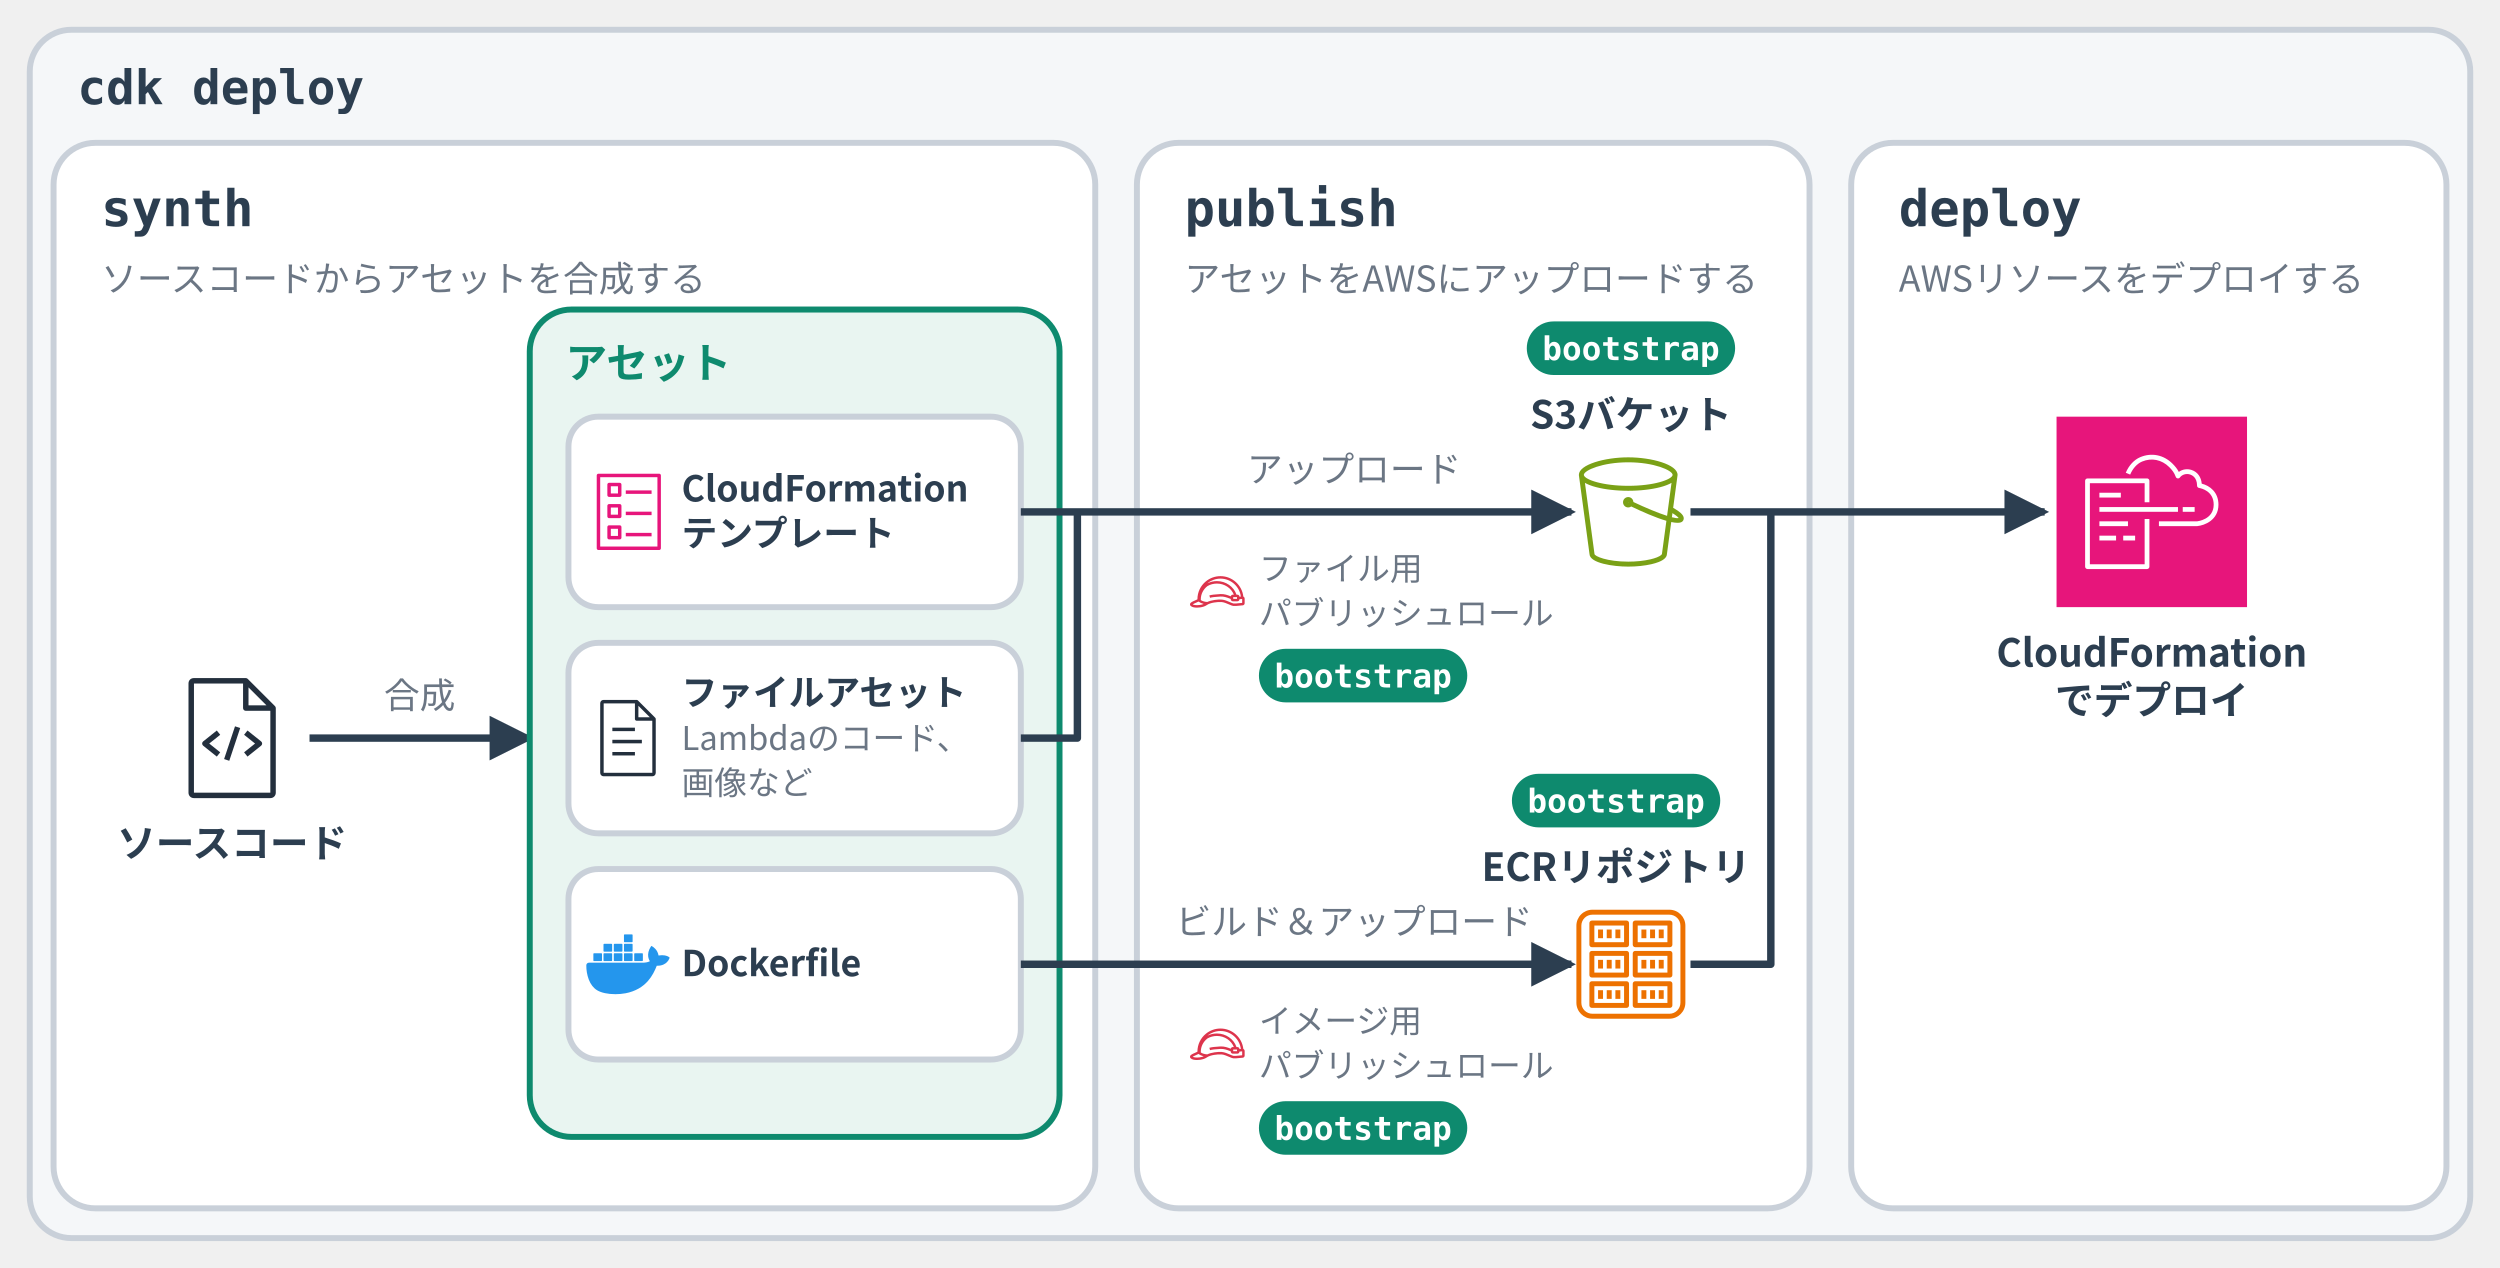
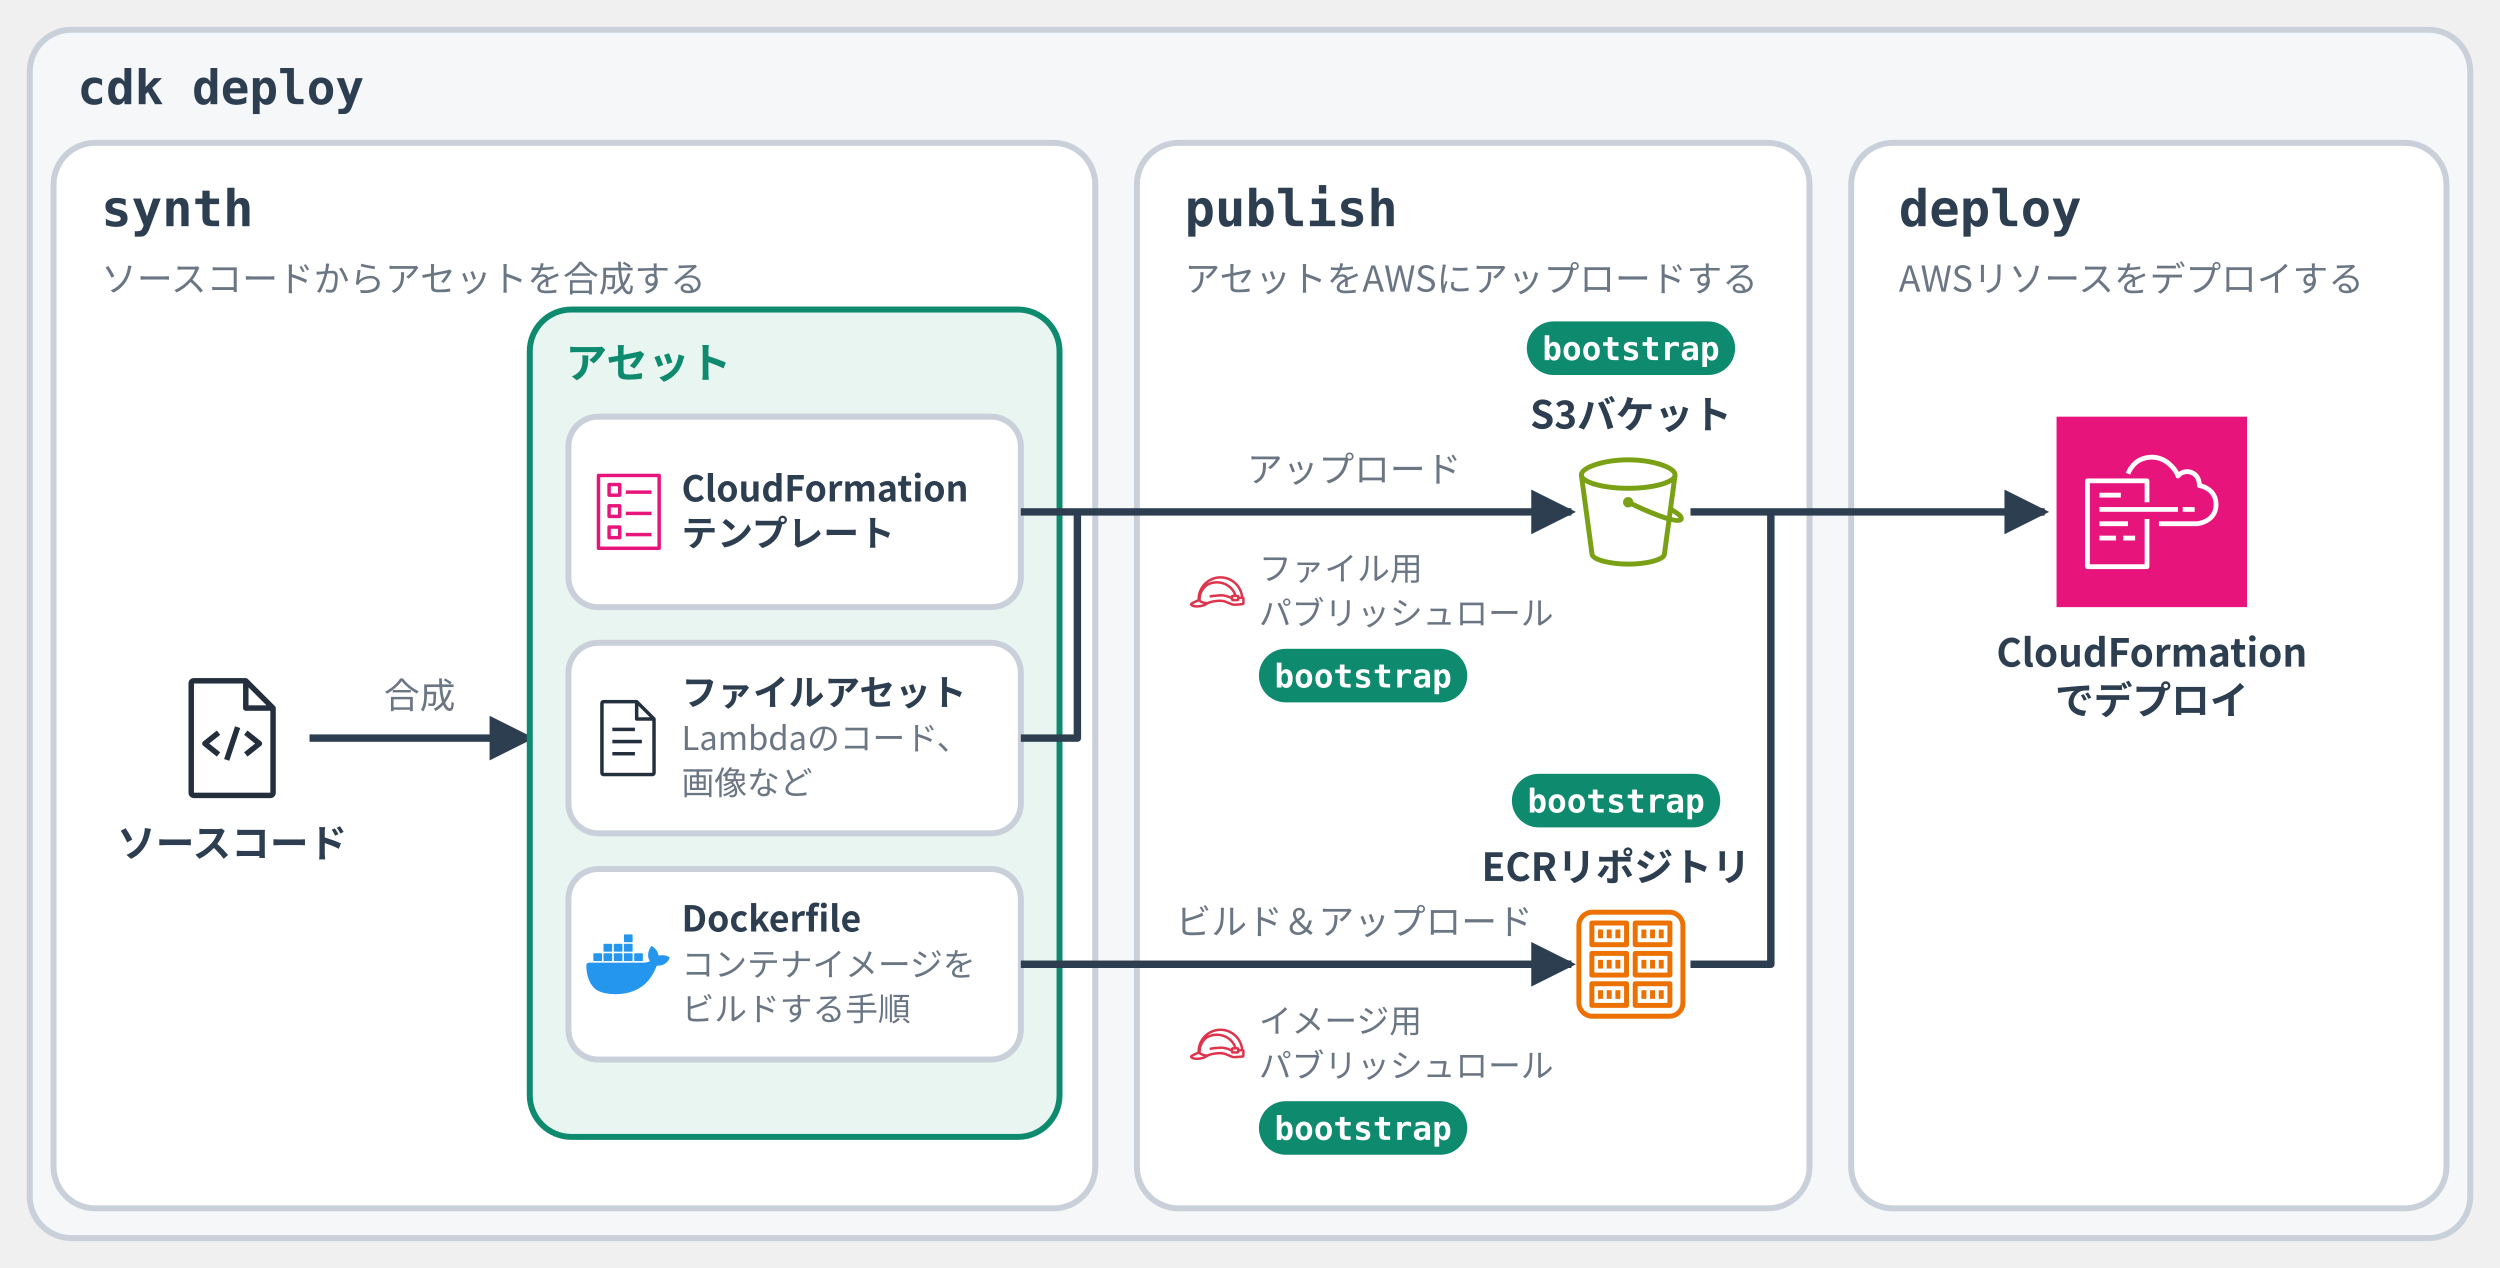
<svg xmlns="http://www.w3.org/2000/svg" viewBox="0 96 840 426" width="100%" font-family="'Noto Sans JP', 'Noto Sans CJK JP', 'Hiragino Sans', sans-serif">
  <defs>
    <marker id="mInk" viewBox="0 0 10 10" refX="9" refY="5" markerWidth="6" markerHeight="6" orient="auto">
      <path d="M0,0 L10,5 L0,10 z" fill="#2c3e50" />
    </marker>
    <marker id="mGreen" viewBox="0 0 10 10" refX="9" refY="5" markerWidth="6" markerHeight="6" orient="auto">
      <path d="M0,0 L10,5 L0,10 z" fill="#0E8A6E" />
    </marker>
  </defs>
  <g transform="translate(-157,88)">
    <rect x="167" y="18" width="820" height="406" rx="14" fill="#f5f7f9" stroke="#c9d0d9" stroke-width="2" />
    <text x="183" y="43" text-anchor="start" font-size="16" font-weight="700" font-family="'Fira Code', monospace" fill="#2c3e50">cdk deploy</text>
  </g>
  <g transform="translate(-157,88)">
    <rect x="175" y="56" width="350" height="358" rx="14" fill="#ffffff" stroke="#c9d0d9" stroke-width="2" />
    <text x="191" y="84" text-anchor="start" font-size="17" font-weight="700" font-family="'Fira Code', monospace" fill="#2c3e50">synth</text>
    <text x="191" y="106" text-anchor="start" font-size="12" fill="#6b7684">ソースコードからアセットを合成する</text>
  </g>
  <g transform="translate(-157,88)">
    <svg x="213.0" y="234" width="44" height="44" viewBox="0 0 48 48">
      <g id="i7-Icon-Resource/General-Resource/Res_Source-Code_48" stroke="none" stroke-width="1" fill="none" fill-rule="evenodd">
        <path d="M25.052,19.684 L26.948,20.317 L22.948,32.317 L21.052,31.684 L25.052,19.684 Z M34.625,25.22 C34.863,25.409 35,25.697 35,26 C35,26.304 34.863,26.592 34.625,26.781 L29.625,30.781 L28.375,29.22 L32.4,26 L28.375,22.781 L29.625,21.22 L34.625,25.22 Z M19.625,22.781 L15.601,26 L19.625,29.22 L18.375,30.781 L13.375,26.781 C13.138,26.592 13,26.304 13,26 C13,25.697 13.138,25.409 13.375,25.22 L18.375,21.22 L19.625,22.781 Z M10,44 L10.007,4 L28,4 L28,13 C28,13.552 28.448,14 29,14 L38,14 L38,44 L10,44 Z M30,5.414 L36.586,12 L30,12 L30,5.414 Z M39.707,12.293 L29.707,2.293 C29.52,2.105 29.266,2 29,2 L10,2 C8.823,2 8,2.822 8,4 L8,44 C8,45.14 8.86,46 10,46 L38,46 C39.141,46 40,45.14 40,44 L40,13 C40,12.734 39.895,12.48 39.707,12.293 L39.707,12.293 Z" id="i7-Fill-1" fill="#232F3D" />
      </g>
    </svg>
    <text x="235" y="296" text-anchor="middle" font-size="13" font-weight="700" fill="#2c3e50">ソースコード</text>
    <path d="M261,256 H335" fill="none" stroke="#2c3e50" stroke-width="2.5" stroke-linejoin="round" marker-end="url(#mInk)" />
    <text x="298" y="246" text-anchor="middle" font-size="12" fill="#6b7684">合成</text>
  </g>
  <g transform="translate(-157,88)">
    <rect x="335" y="112" width="178" height="278" rx="14" fill="#e9f5f1" stroke="#0E8A6E" stroke-width="2" />
    <text x="347" y="135" text-anchor="start" font-size="14" font-weight="700" fill="#0E8A6E">アセット</text>
    <rect x="348" y="148" width="152" height="64" rx="10" fill="#ffffff" stroke="#c9d0d9" stroke-width="2" />
    <svg x="354.0" y="166.0" width="28" height="28" viewBox="0 0 48 48">
      <g id="i8-Icon-Resource/Management-Governance/Res_AWS-CloudFormation_Template_48" stroke="none" stroke-width="1" fill="none" fill-rule="evenodd">
        <path d="M22.734,38.089 L37.593,38.089 L37.593,36.089 L22.734,36.089 L22.734,38.089 Z M22.734,25.852 L37.593,25.852 L37.593,23.852 L22.734,23.852 L22.734,25.852 Z M22.734,13.615 L37.593,13.615 L37.593,11.615 L22.734,11.615 L22.734,13.615 Z M14.118,37.838 L18.237,37.838 L18.237,33.719 L14.118,33.719 L14.118,37.838 Z M13.118,39.838 L19.238,39.838 C19.79,39.838 20.238,39.391 20.238,38.838 L20.238,32.719 C20.238,32.166 19.79,31.719 19.238,31.719 L13.118,31.719 C12.566,31.719 12.118,32.166 12.118,32.719 L12.118,38.838 C12.118,39.391 12.566,39.838 13.118,39.838 L13.118,39.838 Z M14.118,25.6 L18.237,25.6 L18.237,21.481 L14.118,21.481 L14.118,25.6 Z M13.118,27.601 L19.238,27.601 C19.79,27.601 20.238,27.153 20.238,26.601 L20.238,20.481 C20.238,19.929 19.79,19.481 19.238,19.481 L13.118,19.481 C12.566,19.481 12.118,19.929 12.118,20.481 L12.118,26.601 C12.118,27.153 12.566,27.601 13.118,27.601 L13.118,27.601 Z M14.118,13.363 L18.237,13.363 L18.237,9.244 L14.118,9.244 L14.118,13.363 Z M13.118,15.363 L19.238,15.363 C19.79,15.363 20.238,14.916 20.238,14.363 L20.238,8.244 C20.238,7.691 19.79,7.244 19.238,7.244 L13.118,7.244 C12.566,7.244 12.118,7.691 12.118,8.244 L12.118,14.363 C12.118,14.916 12.566,15.363 13.118,15.363 L13.118,15.363 Z M8,43.956 L40.963,43.956 L40.963,4 L8,4 L8,43.956 Z M41.963,2 L7,2 C6.448,2 6,2.447 6,3 L6,44.956 C6,45.509 6.448,45.956 7,45.956 L41.963,45.956 C42.516,45.956 42.963,45.509 42.963,44.956 L42.963,3 C42.963,2.447 42.516,2 41.963,2 L41.963,2 Z" id="i8-AWS-CloudFormation_template_Resource-Icon_light-bg" fill="#E7157B" />
      </g>
    </svg>
    <text x="386" y="176.5" text-anchor="start" font-size="12" font-weight="700" fill="#2c3e50">CloudFormation</text>
    <text x="386" y="191.5" text-anchor="start" font-size="12" font-weight="700" fill="#2c3e50">テンプレート</text>
    <rect x="348" y="224" width="152" height="64" rx="10" fill="#ffffff" stroke="#c9d0d9" stroke-width="2" />
    <svg x="354.0" y="242.0" width="28" height="28" viewBox="0 0 48 48">
      <g id="i9-Icon-Resource/General-Resource/Res_Document_48" stroke="none" stroke-width="1" fill="none" fill-rule="evenodd">
        <path d="M15,20 L28,20 L28,18 L15,18 L15,20 Z M15,34 L28,34 L28,32 L15,32 L15,34 Z M15,27 L32,27 L32,25 L15,25 L15,27 Z M10,44 L10.007,4 L28,4 L28,13 C28,13.552 28.447,14 29,14 L38,14 L38.025,44 L10,44 Z M30,5.414 L36.586,12 L30,12 L30,5.414 Z M39.707,12.293 L29.707,2.293 C29.52,2.105 29.266,2 29,2 L10,2 C8.822,2 8,2.822 8,4 L8,44 C8,45.14 8.859,46 10,46 L38.025,46 C39.151,46 40,45.14 40,44 L40,13 C40,12.735 39.895,12.48 39.707,12.293 L39.707,12.293 Z" id="i9-Fill-1" fill="#232F3D" />
      </g>
    </svg>
    <text x="386" y="245.0" text-anchor="start" font-size="12" font-weight="700" fill="#2c3e50">ファイルアセット</text>
    <text x="386" y="260.0" text-anchor="start" font-size="11" fill="#6b7684">Lambdaのコード、</text>
    <text x="386" y="275.0" text-anchor="start" font-size="11" fill="#6b7684">画像など</text>
    <rect x="348" y="300" width="152" height="64" rx="10" fill="#ffffff" stroke="#c9d0d9" stroke-width="2" />
    <svg x="354.0" y="318.0" width="28" height="28" viewBox="0 0 24 24">
      <path fill="#2496ED" d="M13.983 11.078h2.119a.186.186 0 00.186-.185V9.006a.186.186 0 00-.186-.186h-2.119a.185.185 0 00-.185.185v1.888c0 .102.083.185.185.185m-2.954-5.43h2.118a.186.186 0 00.186-.186V3.574a.186.186 0 00-.186-.185h-2.118a.185.185 0 00-.185.185v1.888c0 .102.082.185.185.185m0 2.716h2.118a.187.187 0 00.186-.186V6.29a.186.186 0 00-.186-.185h-2.118a.185.185 0 00-.185.185v1.887c0 .102.082.185.185.186m-2.93 0h2.12a.186.186 0 00.184-.186V6.29a.185.185 0 00-.185-.185H8.1a.185.185 0 00-.185.185v1.887c0 .102.083.185.185.186m-2.964 0h2.119a.186.186 0 00.185-.186V6.29a.185.185 0 00-.185-.185H5.136a.186.186 0 00-.186.185v1.887c0 .102.084.185.186.186m5.893 2.715h2.118a.186.186 0 00.186-.185V9.006a.186.186 0 00-.186-.186h-2.118a.185.185 0 00-.185.185v1.888c0 .102.082.185.185.185m-2.93 0h2.12a.185.185 0 00.184-.185V9.006a.185.185 0 00-.184-.186h-2.12a.185.185 0 00-.184.185v1.888c0 .102.083.185.185.185m-2.964 0h2.119a.185.185 0 00.185-.185V9.006a.185.185 0 00-.184-.186h-2.12a.186.186 0 00-.186.186v1.887c0 .102.084.185.186.185m-2.92 0h2.12a.185.185 0 00.184-.185V9.006a.185.185 0 00-.184-.186h-2.12a.185.185 0 00-.184.185v1.888c0 .102.082.185.185.185M23.763 9.89c-.065-.051-.672-.51-1.954-.51-.338.001-.676.03-1.01.087-.248-1.7-1.653-2.53-1.716-2.566l-.344-.199-.226.327c-.284.438-.49.922-.612 1.43-.23.97-.09 1.882.403 2.661-.595.332-1.55.413-1.744.42H.751a.751.751 0 00-.75.748 11.376 11.376 0 00.692 4.062c.545 1.428 1.355 2.48 2.41 3.124 1.18.723 3.1 1.137 5.275 1.137.983.003 1.963-.086 2.93-.266a12.248 12.248 0 003.823-1.389c.98-.567 1.86-1.288 2.61-2.136 1.252-1.418 1.998-2.997 2.553-4.4h.221c1.372 0 2.215-.549 2.68-1.009.309-.293.55-.65.707-1.046l.098-.288Z" />
    </svg>
-     <text x="386" y="336.0" text-anchor="start" font-size="12" font-weight="700" fill="#2c3e50">Dockerfile</text>
+     <text x="386" y="321.0" text-anchor="start" font-size="12" font-weight="700" fill="#2c3e50">Dockerfile</text>
+     <text x="386" y="336.0" text-anchor="start" font-size="11" fill="#6b7684">コンテナイメージを</text>
+     <text x="386" y="351.0" text-anchor="start" font-size="11" fill="#6b7684">ビルドする手順</text>
  </g>
  <g transform="translate(-157,88)">
    <rect x="539" y="56" width="226" height="358" rx="14" fill="#ffffff" stroke="#c9d0d9" stroke-width="2" />
    <text x="555" y="84" text-anchor="start" font-size="17" font-weight="700" font-family="'Fira Code', monospace" fill="#2c3e50">publish</text>
    <text x="555" y="106" text-anchor="start" font-size="12" fill="#6b7684">アセットをAWSにアップロードする</text>
    <svg x="685.0" y="160" width="40" height="40" viewBox="0 0 48 48">
      <g id="i11-Icon-Resource/Storage/Res_Amazon-Simple-Storage-Service_Bucket_48" stroke="none" stroke-width="1" fill="none" fill-rule="evenodd">
        <path d="M40.504,26.16 L40.728,24.494 C42.512,25.581 43.063,26.209 43.223,26.474 C42.75,26.617 41.795,26.491 40.504,26.16 L40.504,26.16 Z M22.802,20.111 C22.802,20.058 22.845,20.015 22.898,20.015 C22.913,20.015 22.924,20.025 22.937,20.032 L22.864,20.179 C22.831,20.169 22.802,20.149 22.802,20.111 L22.802,20.111 Z M36.514,40.798 C36.508,40.843 36.505,40.887 36.505,40.931 C36.505,41.086 36.126,41.675 34.441,42.34 C33.69,42.637 32.803,42.903 31.803,43.133 C29.228,43.729 26.064,44.057 22.896,44.057 C14.43,44.057 9.289,41.887 9.289,40.931 C9.289,40.887 9.286,40.843 9.28,40.798 L5.441,12.285 C5.688,12.429 5.953,12.566 6.231,12.7 C6.31,12.738 6.396,12.774 6.478,12.812 C6.718,12.923 6.967,13.03 7.227,13.134 C7.339,13.178 7.452,13.222 7.567,13.265 C7.843,13.369 8.128,13.469 8.423,13.565 C8.51,13.594 8.593,13.624 8.681,13.651 C9.06,13.77 9.453,13.884 9.858,13.991 C9.971,14.021 10.088,14.05 10.203,14.078 C10.515,14.158 10.833,14.234 11.158,14.306 C11.299,14.338 11.439,14.369 11.581,14.398 C11.946,14.475 12.319,14.549 12.698,14.618 C12.78,14.633 12.859,14.649 12.942,14.664 C13.4,14.744 13.869,14.818 14.345,14.888 C14.479,14.907 14.615,14.924 14.751,14.942 C15.111,14.992 15.476,15.038 15.844,15.081 C15.994,15.098 16.145,15.116 16.297,15.133 C16.741,15.18 17.189,15.223 17.64,15.262 C17.693,15.266 17.747,15.272 17.802,15.276 C18.306,15.317 18.813,15.35 19.321,15.38 C19.466,15.388 19.611,15.394 19.757,15.401 C20.141,15.42 20.525,15.435 20.909,15.448 C21.06,15.453 21.209,15.458 21.359,15.462 C21.872,15.473 22.385,15.482 22.896,15.482 C23.406,15.482 23.919,15.473 24.432,15.462 C24.582,15.458 24.733,15.453 24.883,15.448 C25.268,15.435 25.651,15.42 26.034,15.401 C26.181,15.394 26.326,15.388 26.472,15.38 C26.981,15.35 27.487,15.317 27.99,15.276 C28.046,15.271 28.101,15.265 28.156,15.262 C28.607,15.223 29.052,15.18 29.494,15.133 C29.648,15.116 29.799,15.098 29.951,15.081 C30.317,15.038 30.681,14.992 31.04,14.943 C31.177,14.925 31.315,14.907 31.45,14.887 C31.925,14.818 32.393,14.744 32.852,14.664 C32.935,14.649 33.016,14.633 33.099,14.617 C33.477,14.549 33.848,14.475 34.213,14.398 C34.356,14.369 34.495,14.338 34.636,14.306 C34.961,14.233 35.279,14.157 35.592,14.078 C35.706,14.049 35.823,14.021 35.936,13.992 C36.342,13.884 36.735,13.77 37.114,13.651 C37.201,13.624 37.283,13.595 37.368,13.566 C37.665,13.47 37.952,13.369 38.23,13.264 C38.343,13.222 38.455,13.179 38.566,13.135 C38.828,13.03 39.079,12.922 39.322,12.81 C39.401,12.773 39.485,12.738 39.563,12.701 C39.841,12.567 40.107,12.429 40.354,12.285 L38.562,25.591 C34.925,24.424 29.817,22.307 24.982,20.008 C24.927,18.901 24.018,18.015 22.898,18.015 C21.742,18.015 20.802,18.956 20.802,20.111 C20.802,21.266 21.742,22.206 22.898,22.206 C23.352,22.206 23.77,22.057 24.113,21.81 C28.445,23.889 33.976,26.342 38.293,27.588 L36.514,40.798 Z M22.896,4 C33.315,4 40.656,7.228 40.792,9.021 L40.766,9.229 C40.748,9.291 40.709,9.354 40.676,9.418 C40.649,9.47 40.629,9.52 40.592,9.573 C40.548,9.635 40.483,9.698 40.426,9.761 C40.375,9.816 40.332,9.871 40.271,9.927 C40.203,9.988 40.116,10.051 40.035,10.113 C39.96,10.171 39.894,10.228 39.808,10.287 C39.717,10.347 39.608,10.409 39.506,10.471 C39.407,10.53 39.316,10.59 39.205,10.649 C39.095,10.709 38.966,10.767 38.845,10.827 C38.721,10.888 38.605,10.948 38.469,11.009 C38.34,11.066 38.193,11.123 38.055,11.18 C37.905,11.24 37.764,11.302 37.604,11.361 C37.456,11.417 37.29,11.471 37.133,11.525 C36.962,11.584 36.798,11.644 36.616,11.702 C36.447,11.756 36.261,11.806 36.082,11.859 C35.892,11.915 35.709,11.972 35.509,12.026 C35.317,12.078 35.11,12.126 34.91,12.176 C34.703,12.227 34.503,12.28 34.286,12.33 C34.07,12.379 33.838,12.424 33.612,12.471 C33.394,12.516 33.182,12.564 32.954,12.607 C32.714,12.653 32.457,12.694 32.207,12.737 C31.977,12.776 31.754,12.818 31.515,12.855 C31.255,12.895 30.979,12.931 30.709,12.968 C30.465,13.001 30.227,13.038 29.975,13.068 C29.682,13.104 29.373,13.134 29.07,13.165 C28.826,13.191 28.59,13.22 28.34,13.242 C28.004,13.273 27.652,13.296 27.306,13.32 C27.073,13.338 26.848,13.358 26.61,13.373 C26.231,13.395 25.834,13.409 25.441,13.426 C25.225,13.434 25.015,13.447 24.794,13.454 C24.175,13.472 23.542,13.482 22.896,13.482 C22.25,13.482 21.617,13.472 20.997,13.454 C20.775,13.447 20.563,13.433 20.343,13.425 C19.953,13.409 19.56,13.395 19.182,13.373 C18.932,13.357 18.694,13.336 18.449,13.318 C18.116,13.294 17.776,13.272 17.453,13.242 C17.202,13.22 16.966,13.19 16.721,13.165 C16.418,13.134 16.109,13.104 15.817,13.068 C15.567,13.038 15.33,13.002 15.087,12.968 C14.817,12.931 14.539,12.896 14.278,12.855 C14.03,12.817 13.798,12.773 13.559,12.732 C13.318,12.69 13.071,12.651 12.84,12.607 C12.608,12.563 12.393,12.515 12.169,12.469 C11.947,12.422 11.719,12.378 11.506,12.329 C11.29,12.28 11.091,12.227 10.884,12.176 C10.684,12.126 10.476,12.078 10.285,12.026 C10.082,11.972 9.897,11.914 9.704,11.857 C9.528,11.806 9.345,11.755 9.178,11.702 C8.993,11.643 8.827,11.583 8.654,11.522 C8.499,11.469 8.336,11.416 8.191,11.361 C8.029,11.302 7.888,11.239 7.738,11.179 C7.6,11.122 7.453,11.065 7.325,11.009 C7.191,10.948 7.074,10.888 6.95,10.827 C6.829,10.767 6.699,10.709 6.589,10.648 C6.479,10.589 6.387,10.529 6.287,10.469 C6.186,10.408 6.077,10.347 5.987,10.287 C5.9,10.227 5.832,10.169 5.756,10.11 C5.677,10.049 5.591,9.987 5.525,9.927 C5.462,9.87 5.418,9.813 5.366,9.758 C5.31,9.696 5.247,9.634 5.203,9.573 C5.165,9.519 5.146,9.467 5.118,9.413 C5.086,9.351 5.047,9.289 5.03,9.229 L5.002,9.02 C5.141,7.227 12.48,4 22.896,4 L22.896,4 Z M45.255,26.257 C45.042,25.107 43.717,23.889 41.018,22.347 L42.734,9.595 L42.734,9.591 L42.734,9.59 L42.785,9.2 C42.791,9.157 42.794,9.114 42.794,9.071 C42.794,4.904 32.308,2 22.896,2 C13.485,2 3,4.904 3,9.071 C3,9.115 3.003,9.159 3.009,9.203 L3.061,9.593 L3.061,9.595 L7.29,41.009 C7.421,44.685 16.903,46.057 22.896,46.057 C26.211,46.057 29.534,45.711 32.253,45.082 C33.348,44.83 34.331,44.533 35.175,44.2 C37.341,43.345 38.46,42.271 38.504,41.009 L40.245,28.08 C41.197,28.282 42.062,28.405 42.781,28.405 C43.75,28.405 44.475,28.2 44.867,27.732 C45.217,27.316 45.355,26.792 45.255,26.257 L45.255,26.257 Z" id="i11-AWS-Amazon-Simple-Storage_Bucket_Resource-Icon_light-bg" fill="#7AA116" />
      </g>
    </svg>
    <text x="705" y="152" text-anchor="middle" font-size="13" font-weight="700" fill="#2c3e50">S3バケット</text>
    <svg x="685.0" y="312" width="40" height="40" viewBox="0 0 48 48">
      <g id="i12-Icon-Resource/Containers/Res_Amazon-Elastic-Container-Registry_Registry_48" stroke="none" stroke-width="1" fill="none" fill-rule="evenodd">
        <path d="M35.207,37.954 L37.207,37.954 L37.207,34.459 L35.207,34.459 L35.207,37.954 Z M31.711,37.954 L33.711,37.954 L33.711,34.459 L31.711,34.459 L31.711,37.954 Z M28.216,37.954 L30.216,37.954 L30.216,34.459 L28.216,34.459 L28.216,37.954 Z M26.721,39.576 L38.702,39.576 L38.702,32.837 L26.721,32.837 L26.721,39.576 Z M39.702,30.837 L25.72,30.837 C25.168,30.837 24.72,31.284 24.72,31.837 L24.72,40.576 C24.72,41.129 25.168,41.576 25.72,41.576 L39.702,41.576 C40.255,41.576 40.702,41.129 40.702,40.576 L40.702,31.837 C40.702,31.284 40.255,30.837 39.702,30.837 L39.702,30.837 Z M35.207,25.721 L37.207,25.721 L37.207,22.225 L35.207,22.225 L35.207,25.721 Z M31.711,25.721 L33.711,25.721 L33.711,22.225 L31.711,22.225 L31.711,25.721 Z M28.216,25.721 L30.216,25.721 L30.216,22.225 L28.216,22.225 L28.216,25.721 Z M26.721,27.342 L38.702,27.342 L38.702,20.604 L26.721,20.604 L26.721,27.342 Z M39.702,18.604 L25.72,18.604 C25.168,18.604 24.72,19.051 24.72,19.604 L24.72,28.342 C24.72,28.895 25.168,29.342 25.72,29.342 L39.702,29.342 C40.255,29.342 40.702,28.895 40.702,28.342 L40.702,19.604 C40.702,19.051 40.255,18.604 39.702,18.604 L39.702,18.604 Z M35.207,13.486 L37.207,13.486 L37.207,9.991 L35.207,9.991 L35.207,13.486 Z M31.711,13.486 L33.711,13.486 L33.711,9.991 L31.711,9.991 L31.711,13.486 Z M28.216,13.486 L30.216,13.486 L30.216,9.991 L28.216,9.991 L28.216,13.486 Z M26.721,15.108 L38.702,15.108 L38.702,8.369 L26.721,8.369 L26.721,15.108 Z M39.702,6.369 L25.72,6.369 C25.168,6.369 24.72,6.817 24.72,7.369 L24.72,16.108 C24.72,16.661 25.168,17.108 25.72,17.108 L39.702,17.108 C40.255,17.108 40.702,16.661 40.702,16.108 L40.702,7.369 C40.702,6.817 40.255,6.369 39.702,6.369 L39.702,6.369 Z M17.729,37.954 L19.729,37.954 L19.729,34.459 L17.729,34.459 L17.729,37.954 Z M14.234,37.954 L16.234,37.954 L16.234,34.459 L14.234,34.459 L14.234,37.954 Z M10.738,37.954 L12.738,37.954 L12.738,34.459 L10.738,34.459 L10.738,37.954 Z M9.243,39.576 L21.224,39.576 L21.224,32.837 L9.243,32.837 L9.243,39.576 Z M22.224,30.837 L8.243,30.837 C7.69,30.837 7.243,31.284 7.243,31.837 L7.243,40.576 C7.243,41.129 7.69,41.576 8.243,41.576 L22.224,41.576 C22.777,41.576 23.224,41.129 23.224,40.576 L23.224,31.837 C23.224,31.284 22.777,30.837 22.224,30.837 L22.224,30.837 Z M17.729,25.721 L19.729,25.721 L19.729,22.225 L17.729,22.225 L17.729,25.721 Z M14.234,25.721 L16.234,25.721 L16.234,22.225 L14.234,22.225 L14.234,25.721 Z M10.738,25.721 L12.738,25.721 L12.738,22.225 L10.738,22.225 L10.738,25.721 Z M9.243,27.342 L21.224,27.342 L21.224,20.604 L9.243,20.604 L9.243,27.342 Z M22.224,18.604 L8.243,18.604 C7.69,18.604 7.243,19.051 7.243,19.604 L7.243,28.342 C7.243,28.895 7.69,29.342 8.243,29.342 L22.224,29.342 C22.777,29.342 23.224,28.895 23.224,28.342 L23.224,19.604 C23.224,19.051 22.777,18.604 22.224,18.604 L22.224,18.604 Z M17.729,13.486 L19.729,13.486 L19.729,9.991 L17.729,9.991 L17.729,13.486 Z M14.234,13.486 L16.234,13.486 L16.234,9.991 L14.234,9.991 L14.234,13.486 Z M10.738,13.486 L12.738,13.486 L12.738,9.991 L10.738,9.991 L10.738,13.486 Z M9.243,15.108 L21.224,15.108 L21.224,8.369 L9.243,8.369 L9.243,15.108 Z M22.224,6.369 L8.243,6.369 C7.69,6.369 7.243,6.817 7.243,7.369 L7.243,16.108 C7.243,16.661 7.69,17.108 8.243,17.108 L22.224,17.108 C22.777,17.108 23.224,16.661 23.224,16.108 L23.224,7.369 C23.224,6.817 22.777,6.369 22.224,6.369 L22.224,6.369 Z M43.945,39.497 C43.945,41.95 41.95,43.945 39.497,43.945 L8.448,43.945 C5.995,43.945 4,41.95 4,39.497 L4,8.448 C4,5.995 5.995,4 8.448,4 L39.497,4 C41.95,4 43.945,5.995 43.945,8.448 L43.945,39.497 Z M39.497,2 L8.448,2 C4.892,2 2,4.893 2,8.448 L2,39.497 C2,43.053 4.892,45.945 8.448,45.945 L39.497,45.945 C43.053,45.945 45.945,43.053 45.945,39.497 L45.945,8.448 C45.945,4.893 43.053,2 39.497,2 L39.497,2 Z" id="i12-Amazon-Elastic-Container-Registry-Registry_Resource-Icon_light-bg" fill="#ED7100" />
      </g>
    </svg>
    <text x="700" y="304" text-anchor="middle" font-size="13" font-weight="700" fill="#2c3e50">ECRリポジトリ</text>
    <rect x="670" y="116" width="70" height="18" rx="9" fill="#0E8A6E" />
    <text x="705" y="129" text-anchor="middle" font-size="11" font-weight="700" font-family="'Fira Code', monospace" fill="#ffffff">bootstrap</text>
    <rect x="665" y="268" width="70" height="18" rx="9" fill="#0E8A6E" />
    <text x="700" y="281" text-anchor="middle" font-size="11" font-weight="700" font-family="'Fira Code', monospace" fill="#ffffff">bootstrap</text>
  </g>
  <g transform="translate(-157,88)">
    <path d="M500,256 H519 V180" fill="none" stroke="#2c3e50" stroke-width="2.5" stroke-linejoin="round" />
    <path d="M500,180 H685" fill="none" stroke="#2c3e50" stroke-width="2.5" stroke-linejoin="round" marker-end="url(#mInk)" />
    <text x="612" y="170" text-anchor="middle" font-size="12" fill="#6b7684">アップロード</text>
    <svg x="556.0" y="197.0" width="20" height="20" viewBox="0 0 48 48">
      <g id="i13-Icon-Resource/Security-Identity-and-Compliance/Res_AWS-Identity-Access-Management_Role_48" stroke="none" stroke-width="1" fill="none" fill-rule="evenodd">
        <path d="M44.083,32.581 C43.927,32.592 43.77,32.604 43.621,32.619 C43.099,32.662 42.553,32.714 42.001,32.772 L41.833,32.79 C40.068,32.972 38.07,33.177 37.119,33.047 C36.525,32.962 35.431,32.487 34.271,31.984 C32.305,31.132 29.857,30.07 27.644,29.9 C24.598,29.666 19.335,30.24 15.941,31.831 C13.979,31.743 12.159,31.215 10.745,30.343 C10.739,30.071 10.733,29.799 10.733,29.694 C10.733,25.558 12.671,21.679 16.053,19.044 C18.35,17.701 20.997,16.992 23.713,16.992 C29.834,16.992 35.266,20.609 37.385,25.934 L36.572,25.934 C35.758,25.934 35.076,26.51 34.909,27.274 C34.771,27.222 34.645,27.175 34.497,27.118 C32.468,26.335 29.684,25.264 26.466,25.455 C21.761,25.731 19.446,26.015 17.623,26.535 L18.172,28.459 C19.84,27.982 22.04,27.719 26.583,27.451 C29.367,27.293 31.92,28.269 33.777,28.984 C34.172,29.137 34.529,29.27 34.868,29.391 L34.868,29.596 C34.868,30.535 35.633,31.3 36.572,31.3 L40.219,31.3 C41.156,31.3 41.92,30.538 41.923,29.602 L42.277,29.57 C42.87,29.517 43.415,29.464 43.872,29.419 L44.083,29.398 L44.083,32.581 Z M9.799,34.249 C7.149,34.612 5.057,34.288 4.191,33.753 C4.716,33.382 5.901,32.863 6.735,32.499 C7.457,32.184 8.188,31.851 8.895,31.495 C10.049,32.374 11.478,33.033 13.06,33.426 C12.145,33.794 11.012,34.084 9.799,34.249 L9.799,34.249 Z M36.868,29.3 L39.923,29.3 L39.923,27.934 L36.868,27.934 L36.868,29.3 Z M26.586,13 C34.954,13 41.982,19.295 43.017,27.492 C42.729,27.52 42.425,27.549 42.104,27.578 L41.919,27.594 C41.895,26.676 41.144,25.934 40.219,25.934 L39.508,25.934 C37.307,19.457 30.932,14.992 23.713,14.992 C21.039,14.992 18.423,15.604 16.072,16.767 C16.089,16.753 16.103,16.738 16.118,16.725 C19.059,14.323 22.776,13 26.586,13 L26.586,13 Z M45.527,27.794 C45.382,27.663 45.211,27.568 45.029,27.496 C43.983,18.185 36.05,11 26.586,11 C22.317,11 18.15,12.483 14.854,15.175 C10.501,18.719 8.005,23.97 8.005,29.581 C8.005,29.622 8.008,29.663 8.008,29.704 C7.341,30.039 6.636,30.359 5.935,30.666 C3.799,31.6 2.256,32.274 2.026,33.492 C1.968,33.801 1.958,34.406 2.546,34.994 C3.583,36.031 5.573,36.403 7.595,36.403 C8.437,36.403 9.283,36.339 10.069,36.231 C11.408,36.049 13.908,35.558 15.605,34.316 C18.283,32.375 24.338,31.649 27.491,31.894 C29.37,32.039 31.646,33.026 33.476,33.819 C34.872,34.426 35.976,34.904 36.842,35.027 C38.033,35.19 39.978,34.99 42.037,34.779 L42.21,34.762 C42.748,34.704 43.278,34.654 43.802,34.611 C44.017,34.59 44.23,34.575 44.514,34.555 C45.394,34.493 46.083,33.755 46.083,32.875 L46.083,29.046 C46.083,28.568 45.881,28.112 45.527,27.794 L45.527,27.794 Z" id="i13-AWS-Identity-and-Access-Management_Role_Resource-Icon_light-bg" fill="#DD344C" />
      </g>
    </svg>
    <text x="580" y="203" text-anchor="start" font-size="11" fill="#6b7684">ファイル用</text>
    <text x="580" y="218" text-anchor="start" font-size="11" fill="#6b7684">パブリッシュロール</text>
    <rect x="580" y="226" width="70" height="18" rx="9" fill="#0E8A6E" />
    <text x="615" y="239" text-anchor="middle" font-size="11" font-weight="700" font-family="'Fira Code', monospace" fill="#ffffff">bootstrap</text>
    <path d="M500,332 H685" fill="none" stroke="#2c3e50" stroke-width="2.5" stroke-linejoin="round" marker-end="url(#mInk)" />
    <text x="612" y="322" text-anchor="middle" font-size="12" fill="#6b7684">ビルド＆アップロード</text>
    <svg x="556.0" y="349.0" width="20" height="20" viewBox="0 0 48 48">
      <g id="i14-Icon-Resource/Security-Identity-and-Compliance/Res_AWS-Identity-Access-Management_Role_48" stroke="none" stroke-width="1" fill="none" fill-rule="evenodd">
        <path d="M44.083,32.581 C43.927,32.592 43.77,32.604 43.621,32.619 C43.099,32.662 42.553,32.714 42.001,32.772 L41.833,32.79 C40.068,32.972 38.07,33.177 37.119,33.047 C36.525,32.962 35.431,32.487 34.271,31.984 C32.305,31.132 29.857,30.07 27.644,29.9 C24.598,29.666 19.335,30.24 15.941,31.831 C13.979,31.743 12.159,31.215 10.745,30.343 C10.739,30.071 10.733,29.799 10.733,29.694 C10.733,25.558 12.671,21.679 16.053,19.044 C18.35,17.701 20.997,16.992 23.713,16.992 C29.834,16.992 35.266,20.609 37.385,25.934 L36.572,25.934 C35.758,25.934 35.076,26.51 34.909,27.274 C34.771,27.222 34.645,27.175 34.497,27.118 C32.468,26.335 29.684,25.264 26.466,25.455 C21.761,25.731 19.446,26.015 17.623,26.535 L18.172,28.459 C19.84,27.982 22.04,27.719 26.583,27.451 C29.367,27.293 31.92,28.269 33.777,28.984 C34.172,29.137 34.529,29.27 34.868,29.391 L34.868,29.596 C34.868,30.535 35.633,31.3 36.572,31.3 L40.219,31.3 C41.156,31.3 41.92,30.538 41.923,29.602 L42.277,29.57 C42.87,29.517 43.415,29.464 43.872,29.419 L44.083,29.398 L44.083,32.581 Z M9.799,34.249 C7.149,34.612 5.057,34.288 4.191,33.753 C4.716,33.382 5.901,32.863 6.735,32.499 C7.457,32.184 8.188,31.851 8.895,31.495 C10.049,32.374 11.478,33.033 13.06,33.426 C12.145,33.794 11.012,34.084 9.799,34.249 L9.799,34.249 Z M36.868,29.3 L39.923,29.3 L39.923,27.934 L36.868,27.934 L36.868,29.3 Z M26.586,13 C34.954,13 41.982,19.295 43.017,27.492 C42.729,27.52 42.425,27.549 42.104,27.578 L41.919,27.594 C41.895,26.676 41.144,25.934 40.219,25.934 L39.508,25.934 C37.307,19.457 30.932,14.992 23.713,14.992 C21.039,14.992 18.423,15.604 16.072,16.767 C16.089,16.753 16.103,16.738 16.118,16.725 C19.059,14.323 22.776,13 26.586,13 L26.586,13 Z M45.527,27.794 C45.382,27.663 45.211,27.568 45.029,27.496 C43.983,18.185 36.05,11 26.586,11 C22.317,11 18.15,12.483 14.854,15.175 C10.501,18.719 8.005,23.97 8.005,29.581 C8.005,29.622 8.008,29.663 8.008,29.704 C7.341,30.039 6.636,30.359 5.935,30.666 C3.799,31.6 2.256,32.274 2.026,33.492 C1.968,33.801 1.958,34.406 2.546,34.994 C3.583,36.031 5.573,36.403 7.595,36.403 C8.437,36.403 9.283,36.339 10.069,36.231 C11.408,36.049 13.908,35.558 15.605,34.316 C18.283,32.375 24.338,31.649 27.491,31.894 C29.37,32.039 31.646,33.026 33.476,33.819 C34.872,34.426 35.976,34.904 36.842,35.027 C38.033,35.19 39.978,34.99 42.037,34.779 L42.21,34.762 C42.748,34.704 43.278,34.654 43.802,34.611 C44.017,34.59 44.23,34.575 44.514,34.555 C45.394,34.493 46.083,33.755 46.083,32.875 L46.083,29.046 C46.083,28.568 45.881,28.112 45.527,27.794 L45.527,27.794 Z" id="i14-AWS-Identity-and-Access-Management_Role_Resource-Icon_light-bg" fill="#DD344C" />
      </g>
    </svg>
    <text x="580" y="355" text-anchor="start" font-size="11" fill="#6b7684">イメージ用</text>
    <text x="580" y="370" text-anchor="start" font-size="11" fill="#6b7684">パブリッシュロール</text>
    <rect x="580" y="378" width="70" height="18" rx="9" fill="#0E8A6E" />
    <text x="615" y="391" text-anchor="middle" font-size="11" font-weight="700" font-family="'Fira Code', monospace" fill="#ffffff">bootstrap</text>
  </g>
  <g transform="translate(-157,88)">
    <rect x="779" y="56" width="200" height="358" rx="14" fill="#ffffff" stroke="#c9d0d9" stroke-width="2" />
    <text x="795" y="84" text-anchor="start" font-size="17" font-weight="700" font-family="'Fira Code', monospace" fill="#2c3e50">deploy</text>
    <text x="795" y="106" text-anchor="start" font-size="12" fill="#6b7684">AWSリソースをデプロイする</text>
    <svg x="848.0" y="148" width="64" height="64" viewBox="0 0 80 80">
      <g id="i15-Icon-Architecture/64/Arch_AWS-CloudFormation_64" stroke="none" stroke-width="1" fill="none" fill-rule="evenodd">
        <g id="i15-Icon-Architecture-BG/64/Management-Governance" fill="#E7157B">
          <rect id="i15-Rectangle" x="0" y="0" width="80" height="80" />
        </g>
        <path d="M53,39.963 L58,39.963 L58,37.96 L53,37.96 L53,39.963 Z M28,51.982 L33,51.982 L33,49.979 L28,49.979 L28,51.982 Z M18,51.982 L25,51.982 L25,49.979 L18,49.979 L18,51.982 Z M18,45.972 L30,45.972 L30,43.969 L18,43.969 L18,45.972 Z M18,33.954 L27,33.954 L27,31.951 L18,31.951 L18,33.954 Z M18,39.963 L51,39.963 L51,37.96 L18,37.96 L18,39.963 Z M37,61.997 L14,61.997 L14,27.945 L37,27.945 L37,35.957 L39,35.957 L39,26.943 C39,26.39 38.552,25.942 38,25.942 L13,25.942 C12.447,25.942 12,26.39 12,26.943 L12,62.998 C12,63.551 12.447,64 13,64 L38,64 C38.552,64 39,63.551 39,62.998 L39,42.968 L37,42.968 L37,61.997 Z M68,36.959 C68,43.431 62.173,45.682 59.092,45.968 L43,45.972 L43,43.969 L59,43.969 C59.195,43.946 66,43.212 66,36.959 C66,31.264 60.863,30.108 59.834,29.934 C59.321,29.847 58.96,29.382 59.004,28.863 C59.005,28.844 59.007,28.826 59.009,28.808 C58.954,25.59 56.981,24.585 56.126,24.3 C54.53,23.769 52.751,24.277 51.81,25.539 C51.591,25.836 51.229,25.987 50.861,25.931 C50.497,25.876 50.192,25.625 50.068,25.277 C49.447,23.536 48.546,22.408 47.293,21.153 C44.159,18.039 39.905,17.178 35.925,18.853 C33.837,19.733 32.012,21.728 30.922,24.327 L29.078,23.55 C30.37,20.474 32.584,18.089 35.15,17.007 C39.905,15.005 44.971,16.026 48.704,19.734 C49.774,20.807 50.66,21.851 51.35,23.204 C52.843,22.098 54.857,21.767 56.757,22.399 C59.189,23.209 60.727,25.321 60.975,28.129 C64.381,28.988 68,31.712 68,36.959 L68,36.959 Z" id="i15-AWS-CloudFormation_Icon_64_Squid" fill="#FFFFFF" />
      </g>
    </svg>
    <text x="880" y="232" text-anchor="middle" font-size="13" font-weight="700" fill="#2c3e50">CloudFormation</text>
    <text x="880" y="248" text-anchor="middle" font-size="13" font-weight="700" fill="#2c3e50">でデプロイ</text>
  </g>
  <g transform="translate(-157,88)">
    <path d="M725,332 H752 V180" fill="none" stroke="#2c3e50" stroke-width="2.5" stroke-linejoin="round" />
    <path d="M725,180 H844" fill="none" stroke="#2c3e50" stroke-width="2.5" stroke-linejoin="round" marker-end="url(#mInk)" />
  </g>
</svg>
